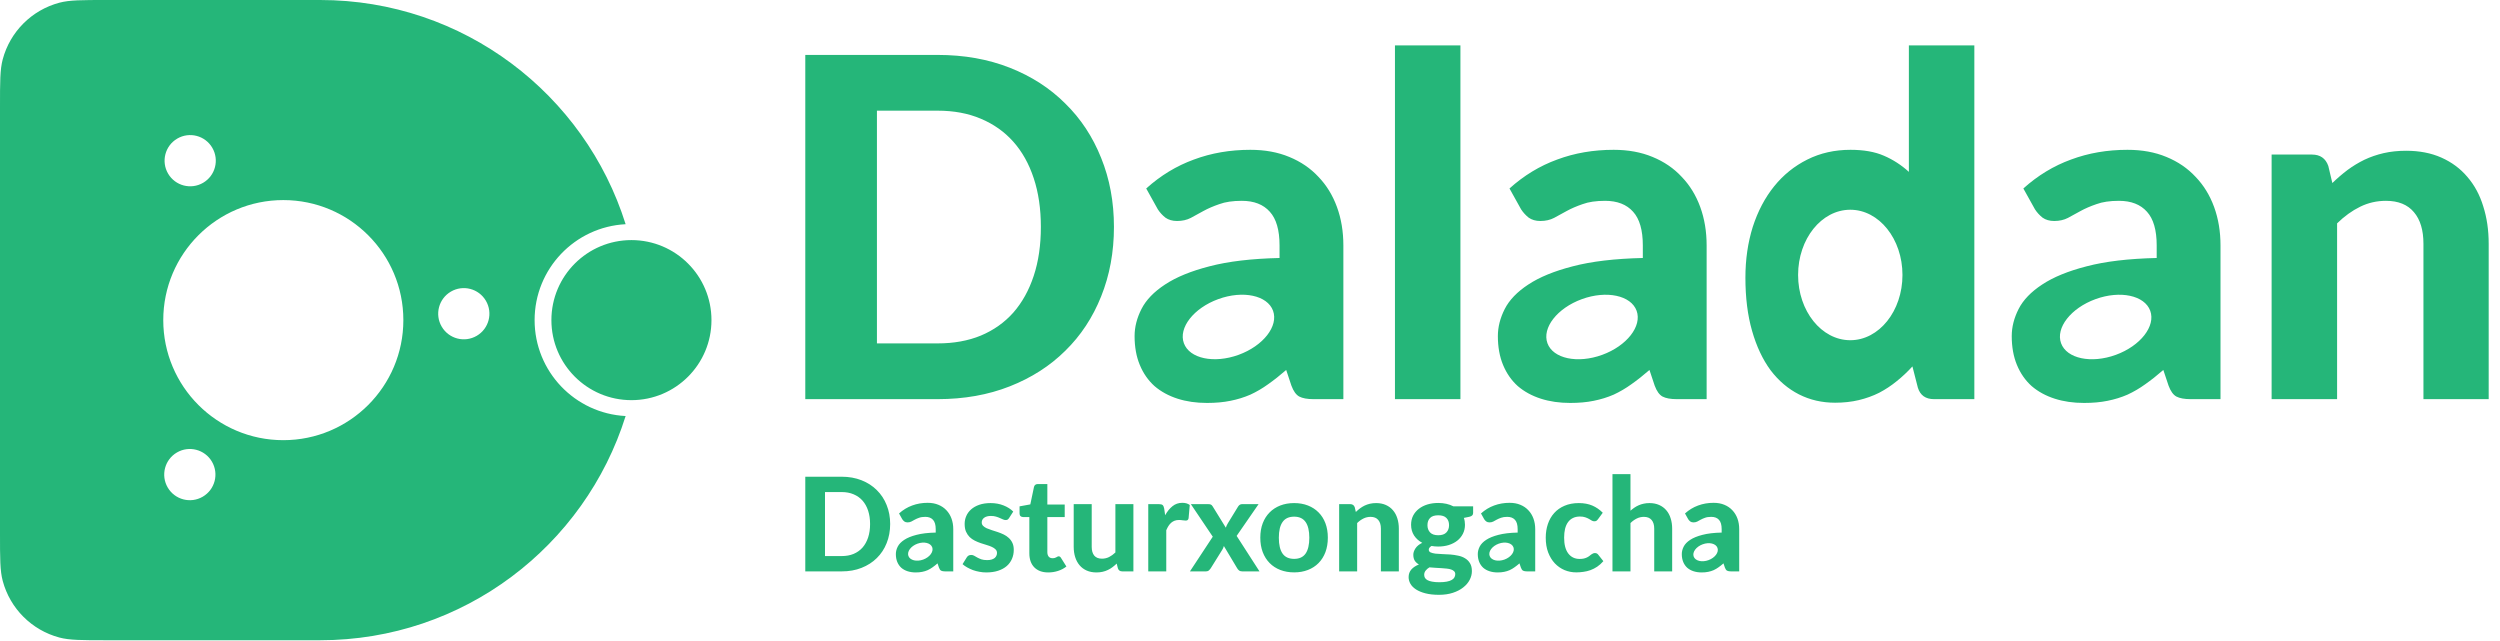
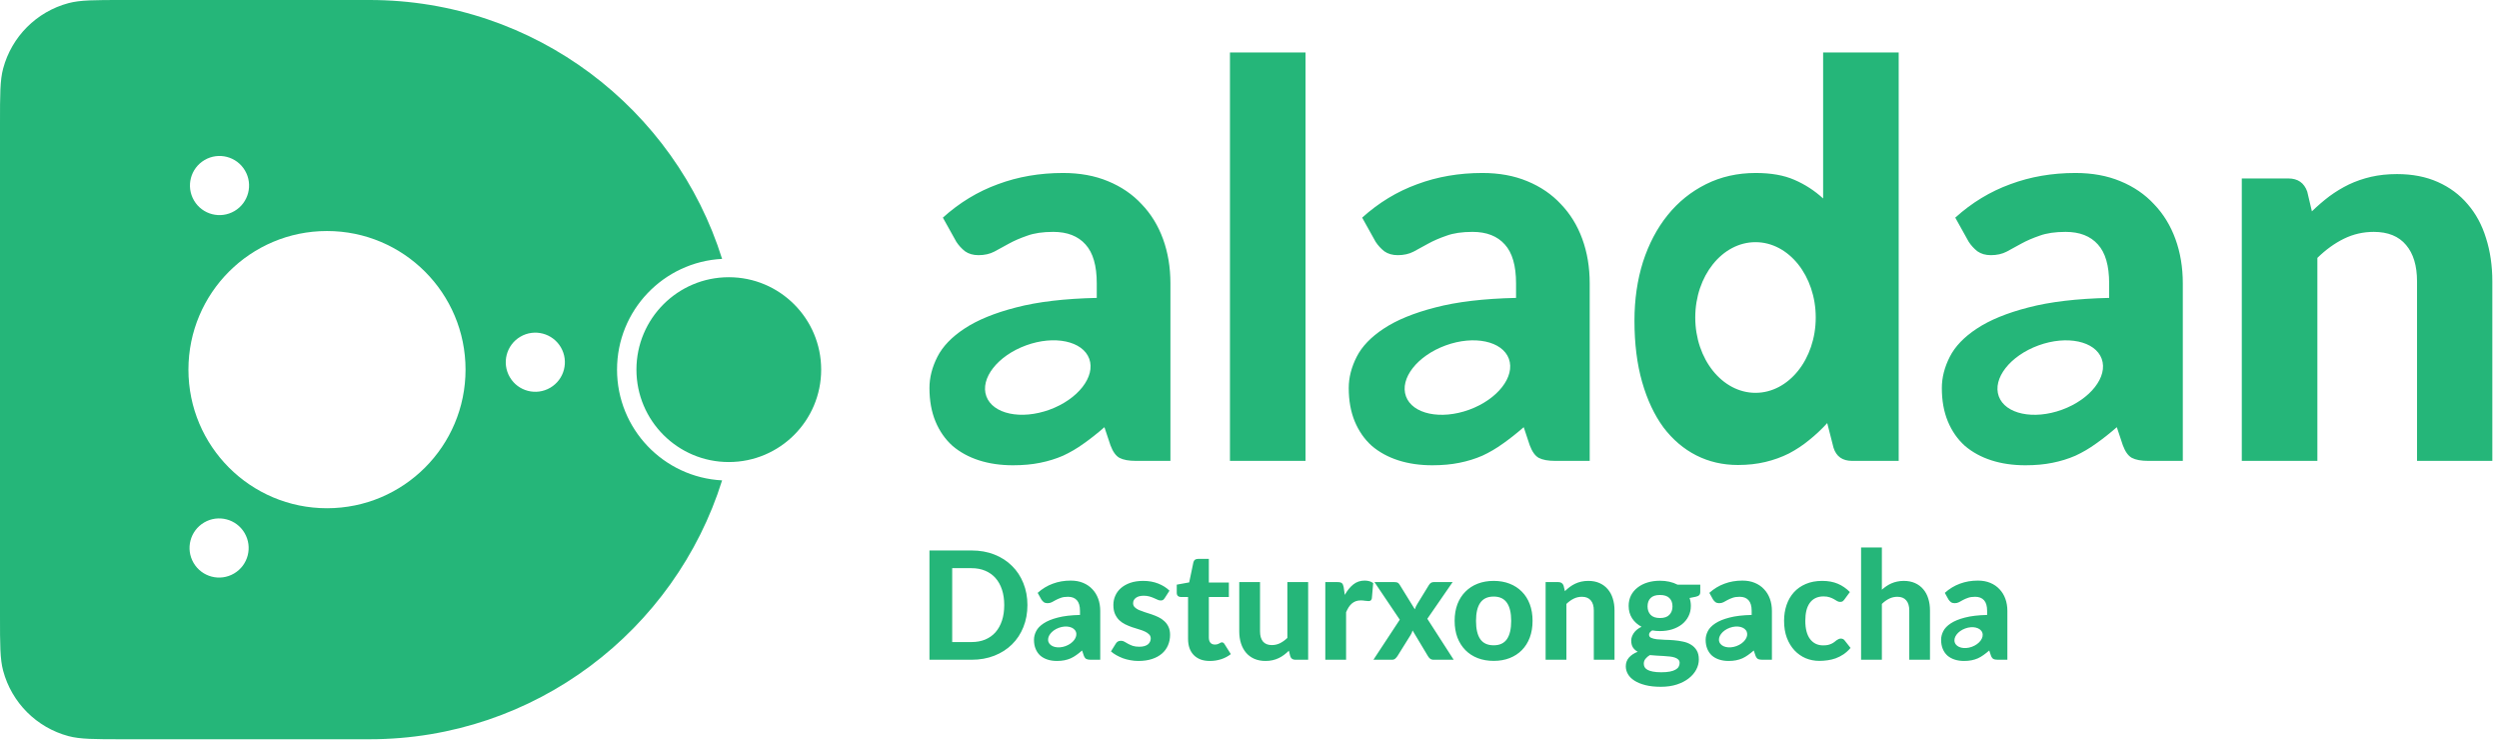
- <svg xmlns="http://www.w3.org/2000/svg" width="164" height="42" viewBox="0 0 164 42" fill="none">
-   <path fill-rule="evenodd" clip-rule="evenodd" d="M0.179 3.891C0 4.559 0 5.373 0 7V35C0 36.627 0 37.441 0.179 38.109C0.664 39.92 2.079 41.336 3.891 41.821C4.559 42 5.373 42 7 42H21C30.406 42 38.368 35.816 41.041 27.292C37.715 27.121 35.07 24.369 35.07 21C35.07 17.631 37.715 14.879 41.041 14.708C38.368 6.184 30.406 0 21 0H7C5.373 0 4.559 0 3.891 0.179C2.079 0.664 0.664 2.079 0.179 3.891ZM18.585 28.875C22.934 28.875 26.46 25.349 26.46 21C26.46 16.651 22.934 13.125 18.585 13.125C14.236 13.125 10.71 16.651 10.71 21C10.71 25.349 14.236 28.875 18.585 28.875ZM13.327 11.99C14.127 11.52 14.395 10.491 13.925 9.691C13.455 8.89 12.426 8.623 11.626 9.093C10.826 9.562 10.558 10.592 11.028 11.392C11.498 12.192 12.527 12.46 13.327 11.99ZM13.303 32.582C14.104 32.112 14.371 31.083 13.902 30.283C13.432 29.483 12.402 29.215 11.602 29.685C10.802 30.154 10.534 31.184 11.004 31.984C11.474 32.784 12.503 33.052 13.303 32.582ZM31.874 19.729C32.344 20.529 32.077 21.558 31.276 22.028C30.476 22.498 29.447 22.23 28.977 21.43C28.507 20.63 28.775 19.601 29.575 19.131C30.375 18.661 31.404 18.929 31.874 19.729ZM41.422 26.25C44.322 26.25 46.672 23.899 46.672 21C46.672 18.101 44.322 15.75 41.422 15.75C38.523 15.75 36.172 18.101 36.172 21C36.172 23.899 38.523 26.25 41.422 26.25Z" fill="#25B679" />
-   <path fill-rule="evenodd" clip-rule="evenodd" d="M95.804 2.98V26.184H91.509V2.98H95.804ZM72.234 19.446C72.794 18.055 73.075 16.535 73.075 14.886C73.075 13.246 72.794 11.737 72.234 10.357C71.684 8.977 70.901 7.789 69.884 6.793C68.878 5.787 67.664 5.003 66.242 4.443C64.821 3.883 63.244 3.603 61.511 3.603H52.827V26.184H61.511C63.244 26.184 64.821 25.904 66.242 25.344C67.664 24.784 68.878 24.006 69.884 23.009C70.901 22.014 71.684 20.826 72.234 19.446ZM67.814 11.695C68.126 12.639 68.281 13.703 68.281 14.886C68.281 16.079 68.126 17.148 67.814 18.092C67.503 19.036 67.057 19.84 66.476 20.504C65.895 21.158 65.184 21.661 64.344 22.014C63.514 22.356 62.57 22.527 61.511 22.527H57.527V7.26H61.511C62.57 7.26 63.514 7.436 64.344 7.789C65.184 8.142 65.895 8.645 66.476 9.299C67.057 9.952 67.503 10.751 67.814 11.695ZM78.32 10.466C77.179 10.881 76.136 11.514 75.192 12.364L75.954 13.734C76.089 13.941 76.255 14.123 76.453 14.279C76.66 14.424 76.914 14.497 77.215 14.497C77.557 14.497 77.858 14.429 78.118 14.294C78.377 14.149 78.652 13.999 78.942 13.843C79.243 13.677 79.591 13.527 79.985 13.392C80.379 13.246 80.872 13.174 81.464 13.174C82.263 13.174 82.875 13.412 83.3 13.89C83.725 14.357 83.938 15.093 83.938 16.1V16.924C82.102 16.966 80.571 17.148 79.347 17.469C78.133 17.78 77.158 18.18 76.421 18.668C75.695 19.145 75.181 19.679 74.881 20.27C74.58 20.862 74.429 21.453 74.429 22.045C74.429 22.761 74.543 23.393 74.772 23.943C75 24.493 75.322 24.955 75.737 25.328C76.162 25.692 76.665 25.966 77.246 26.153C77.827 26.34 78.471 26.433 79.176 26.433C79.747 26.433 80.26 26.387 80.717 26.293C81.184 26.2 81.619 26.065 82.024 25.889C82.429 25.702 82.818 25.474 83.191 25.204C83.575 24.934 83.969 24.623 84.374 24.27L84.716 25.297C84.851 25.66 85.022 25.899 85.23 26.013C85.448 26.127 85.759 26.184 86.164 26.184H88.125V16.1C88.125 15.187 87.985 14.346 87.704 13.578C87.424 12.811 87.02 12.152 86.491 11.602C85.972 11.042 85.334 10.606 84.576 10.295C83.829 9.983 82.978 9.828 82.024 9.828C80.696 9.828 79.461 10.04 78.32 10.466ZM81.252 23.277C79.637 23.865 78.029 23.524 77.662 22.514C77.294 21.504 78.306 20.209 79.921 19.621C81.537 19.033 83.144 19.375 83.512 20.385C83.879 21.395 82.868 22.689 81.252 23.277ZM102.151 10.466C101.01 10.881 99.967 11.514 99.023 12.364L99.785 13.734C99.92 13.941 100.086 14.123 100.283 14.279C100.491 14.424 100.745 14.497 101.046 14.497C101.388 14.497 101.689 14.429 101.948 14.294C102.208 14.149 102.483 13.999 102.773 13.843C103.074 13.677 103.422 13.527 103.816 13.392C104.21 13.246 104.703 13.174 105.295 13.174C106.093 13.174 106.706 13.412 107.131 13.89C107.556 14.357 107.769 15.093 107.769 16.1V16.924C105.933 16.966 104.402 17.148 103.178 17.469C101.964 17.78 100.989 18.18 100.252 18.668C99.526 19.145 99.012 19.679 98.711 20.27C98.41 20.862 98.26 21.453 98.26 22.045C98.26 22.761 98.374 23.393 98.602 23.943C98.831 24.493 99.152 24.955 99.567 25.328C99.993 25.692 100.496 25.966 101.077 26.153C101.658 26.34 102.301 26.433 103.007 26.433C103.577 26.433 104.091 26.387 104.547 26.293C105.014 26.2 105.45 26.065 105.855 25.889C106.259 25.702 106.648 25.474 107.022 25.204C107.406 24.934 107.8 24.623 108.205 24.27L108.547 25.297C108.682 25.66 108.853 25.899 109.061 26.013C109.279 26.127 109.59 26.184 109.995 26.184H111.955V16.1C111.955 15.187 111.815 14.346 111.535 13.578C111.255 12.811 110.85 12.152 110.321 11.602C109.803 11.042 109.165 10.606 108.407 10.295C107.66 9.983 106.809 9.828 105.855 9.828C104.527 9.828 103.292 10.04 102.151 10.466ZM101.512 22.516C101.88 23.525 103.487 23.867 105.102 23.279C106.718 22.691 107.729 21.396 107.362 20.387C106.994 19.377 105.387 19.035 103.772 19.623C102.156 20.211 101.145 21.506 101.512 22.516ZM129.517 2.98V26.184H126.872C126.322 26.184 125.969 25.935 125.813 25.437L125.455 24.037C125.134 24.39 124.791 24.711 124.428 25.002C124.075 25.292 123.692 25.546 123.277 25.764C122.862 25.972 122.415 26.133 121.938 26.247C121.461 26.361 120.942 26.418 120.382 26.418C119.521 26.418 118.732 26.236 118.016 25.873C117.3 25.51 116.678 24.981 116.149 24.286C115.63 23.58 115.225 22.719 114.935 21.702C114.644 20.686 114.499 19.523 114.499 18.216C114.499 17.023 114.66 15.913 114.981 14.886C115.313 13.858 115.78 12.971 116.382 12.224C116.984 11.477 117.71 10.891 118.561 10.466C119.412 10.04 120.356 9.828 121.393 9.828C122.265 9.828 122.996 9.957 123.588 10.217C124.19 10.476 124.734 10.829 125.222 11.275V2.98H129.517ZM135.86 10.466C134.719 10.881 133.676 11.514 132.732 12.364L133.495 13.734C133.63 13.941 133.796 14.123 133.993 14.279C134.2 14.424 134.455 14.497 134.755 14.497C135.098 14.497 135.399 14.429 135.658 14.294C135.917 14.149 136.192 13.999 136.483 13.843C136.784 13.677 137.131 13.527 137.526 13.392C137.92 13.246 138.413 13.174 139.004 13.174C139.803 13.174 140.415 13.412 140.841 13.89C141.266 14.357 141.479 15.093 141.479 16.1V16.924C139.642 16.966 138.112 17.148 136.888 17.469C135.674 17.78 134.698 18.18 133.962 18.668C133.235 19.145 132.722 19.679 132.421 20.27C132.12 20.862 131.97 21.453 131.97 22.045C131.97 22.761 132.084 23.393 132.312 23.943C132.54 24.493 132.862 24.955 133.277 25.328C133.702 25.692 134.206 25.966 134.787 26.153C135.368 26.34 136.011 26.433 136.716 26.433C137.287 26.433 137.801 26.387 138.257 26.293C138.724 26.2 139.16 26.065 139.564 25.889C139.969 25.702 140.358 25.474 140.732 25.204C141.116 24.934 141.51 24.623 141.914 24.27L142.257 25.297C142.392 25.66 142.563 25.899 142.77 26.013C142.988 26.127 143.3 26.184 143.704 26.184H145.665V16.1C145.665 15.187 145.525 14.346 145.245 13.578C144.965 12.811 144.56 12.152 144.031 11.602C143.512 11.042 142.874 10.606 142.117 10.295C141.37 9.983 140.519 9.828 139.564 9.828C138.236 9.828 137.002 10.04 135.86 10.466ZM135.206 22.516C135.573 23.525 137.181 23.867 138.796 23.279C140.412 22.691 141.423 21.396 141.056 20.387C140.688 19.377 139.081 19.035 137.466 19.623C135.85 20.211 134.839 21.506 135.206 22.516ZM153.002 12.007C153.324 11.695 153.656 11.41 153.998 11.151C154.351 10.891 154.719 10.668 155.103 10.481C155.497 10.295 155.918 10.149 156.364 10.046C156.82 9.942 157.313 9.89 157.842 9.89C158.714 9.89 159.487 10.04 160.161 10.341C160.835 10.642 161.401 11.062 161.857 11.602C162.324 12.141 162.672 12.785 162.9 13.532C163.139 14.279 163.258 15.098 163.258 15.991V26.184H158.978V15.991C158.978 15.098 158.771 14.408 158.356 13.921C157.941 13.423 157.329 13.174 156.519 13.174C155.918 13.174 155.352 13.303 154.823 13.563C154.294 13.822 153.791 14.185 153.313 14.652V26.184H149.018V10.139H151.664C152.203 10.139 152.561 10.388 152.737 10.886L153.002 12.007ZM121.379 22.318C123.269 22.318 124.802 20.402 124.802 18.038C124.802 15.675 123.269 13.759 121.379 13.759C119.488 13.759 117.955 15.675 117.955 18.038C117.955 20.402 119.488 22.318 121.379 22.318Z" fill="#25B679" />
-   <path fill-rule="evenodd" clip-rule="evenodd" d="M106.959 33.503C107.042 33.429 107.127 33.362 107.216 33.302C107.307 33.239 107.403 33.187 107.502 33.144C107.605 33.098 107.714 33.064 107.828 33.041C107.945 33.015 108.07 33.002 108.204 33.002C108.444 33.002 108.657 33.044 108.842 33.127C109.027 33.209 109.183 33.325 109.309 33.473C109.437 33.622 109.533 33.799 109.595 34.004C109.661 34.209 109.694 34.435 109.694 34.68V37.483H108.517V34.68C108.517 34.435 108.46 34.245 108.346 34.111C108.231 33.974 108.063 33.906 107.841 33.906C107.675 33.906 107.52 33.941 107.374 34.013C107.229 34.084 107.09 34.184 106.959 34.312V37.483H105.778V31.102H106.959V33.503ZM58.164 35.63C58.318 35.248 58.395 34.83 58.395 34.376C58.395 33.925 58.318 33.51 58.164 33.131C58.013 32.751 57.797 32.425 57.518 32.151C57.241 31.874 56.907 31.659 56.516 31.505C56.126 31.351 55.692 31.273 55.215 31.273H52.827V37.483H55.215C55.692 37.483 56.126 37.407 56.516 37.252C56.907 37.098 57.241 36.884 57.518 36.61C57.797 36.337 58.013 36.01 58.164 35.63ZM56.949 33.499C57.034 33.759 57.077 34.051 57.077 34.376C57.077 34.705 57.034 34.998 56.949 35.258C56.863 35.518 56.74 35.739 56.581 35.921C56.421 36.101 56.225 36.239 55.994 36.337C55.766 36.431 55.506 36.478 55.215 36.478H54.12V32.279H55.215C55.506 32.279 55.766 32.328 55.994 32.425C56.225 32.522 56.421 32.66 56.581 32.84C56.74 33.02 56.863 33.239 56.949 33.499ZM59.838 33.161C59.524 33.275 59.237 33.449 58.977 33.683L59.187 34.06C59.224 34.117 59.27 34.167 59.324 34.209C59.381 34.249 59.451 34.269 59.534 34.269C59.628 34.269 59.711 34.251 59.782 34.214C59.853 34.174 59.929 34.132 60.009 34.09C60.092 34.044 60.187 34.003 60.296 33.965C60.404 33.925 60.54 33.906 60.702 33.906C60.922 33.906 61.09 33.971 61.207 34.102C61.324 34.231 61.383 34.433 61.383 34.71V34.937C60.878 34.948 60.457 34.998 60.12 35.087C59.786 35.172 59.518 35.282 59.316 35.416C59.116 35.548 58.975 35.694 58.892 35.857C58.809 36.02 58.768 36.182 58.768 36.345C58.768 36.542 58.799 36.716 58.862 36.867C58.925 37.018 59.013 37.145 59.127 37.248C59.244 37.348 59.383 37.424 59.542 37.475C59.702 37.526 59.879 37.552 60.073 37.552C60.23 37.552 60.371 37.539 60.497 37.513C60.625 37.488 60.745 37.451 60.856 37.402C60.968 37.351 61.075 37.288 61.177 37.214C61.283 37.14 61.391 37.054 61.502 36.957L61.597 37.239C61.634 37.339 61.681 37.405 61.738 37.436C61.798 37.468 61.883 37.483 61.995 37.483H62.534V34.71C62.534 34.459 62.495 34.228 62.418 34.017C62.341 33.806 62.23 33.624 62.085 33.473C61.942 33.319 61.767 33.199 61.558 33.114C61.353 33.028 61.119 32.985 60.856 32.985C60.491 32.985 60.151 33.044 59.838 33.161ZM60.184 35.666C59.752 35.823 59.487 36.184 59.592 36.471C59.697 36.759 60.131 36.864 60.562 36.708C60.994 36.55 61.258 36.19 61.154 35.903C61.049 35.615 60.615 35.509 60.184 35.666ZM66.199 33.978C66.168 34.027 66.135 34.062 66.101 34.085C66.07 34.105 66.025 34.115 65.968 34.115C65.911 34.115 65.853 34.101 65.793 34.072C65.733 34.044 65.666 34.014 65.592 33.983C65.517 33.948 65.432 33.917 65.335 33.889C65.241 33.86 65.131 33.846 65.005 33.846C64.814 33.846 64.666 33.886 64.56 33.965C64.455 34.042 64.402 34.145 64.402 34.274C64.402 34.362 64.432 34.436 64.492 34.496C64.552 34.556 64.63 34.609 64.727 34.654C64.827 34.697 64.94 34.739 65.065 34.779C65.191 34.816 65.319 34.857 65.45 34.903C65.585 34.948 65.714 35.001 65.84 35.061C65.965 35.121 66.077 35.197 66.174 35.288C66.273 35.376 66.353 35.485 66.413 35.613C66.473 35.739 66.503 35.891 66.503 36.071C66.503 36.285 66.463 36.483 66.383 36.666C66.306 36.846 66.192 37.001 66.041 37.133C65.89 37.264 65.701 37.367 65.476 37.441C65.251 37.515 64.991 37.552 64.697 37.552C64.546 37.552 64.396 37.538 64.248 37.509C64.099 37.483 63.958 37.446 63.824 37.398C63.69 37.346 63.564 37.288 63.447 37.222C63.331 37.157 63.229 37.086 63.144 37.008L63.417 36.568C63.449 36.516 63.487 36.476 63.533 36.448C63.581 36.419 63.643 36.405 63.717 36.405C63.788 36.405 63.854 36.423 63.914 36.461C63.974 36.495 64.041 36.533 64.115 36.576C64.189 36.616 64.276 36.655 64.376 36.692C64.479 36.726 64.606 36.743 64.757 36.743C64.871 36.743 64.97 36.73 65.052 36.705C65.135 36.679 65.202 36.645 65.254 36.602C65.305 36.556 65.342 36.506 65.365 36.452C65.391 36.395 65.403 36.337 65.403 36.277C65.403 36.18 65.372 36.101 65.309 36.041C65.249 35.978 65.169 35.924 65.07 35.879C64.972 35.833 64.86 35.791 64.731 35.754C64.603 35.717 64.472 35.676 64.338 35.63C64.206 35.585 64.077 35.531 63.948 35.468C63.823 35.405 63.71 35.327 63.61 35.232C63.513 35.135 63.433 35.017 63.37 34.877C63.31 34.737 63.281 34.568 63.281 34.368C63.281 34.185 63.316 34.013 63.388 33.85C63.459 33.684 63.566 33.539 63.709 33.413C63.851 33.288 64.028 33.188 64.239 33.114C64.453 33.04 64.7 33.002 64.98 33.002C65.293 33.002 65.579 33.054 65.836 33.157C66.092 33.259 66.303 33.393 66.469 33.559L66.199 33.978ZM68.236 37.466C68.39 37.523 68.567 37.552 68.766 37.552C68.986 37.552 69.198 37.519 69.404 37.453C69.609 37.388 69.793 37.291 69.956 37.163L69.601 36.598C69.578 36.56 69.555 36.535 69.532 36.52C69.51 36.503 69.481 36.495 69.447 36.495C69.421 36.495 69.395 36.502 69.37 36.516C69.347 36.528 69.321 36.542 69.293 36.559C69.264 36.573 69.23 36.588 69.19 36.602C69.15 36.613 69.102 36.619 69.044 36.619C68.936 36.619 68.852 36.583 68.792 36.512C68.735 36.441 68.706 36.344 68.706 36.221V33.918H69.845V33.097H68.706V31.753H68.09C67.947 31.753 67.86 31.817 67.829 31.945L67.589 33.088L66.883 33.217V33.679C66.883 33.759 66.904 33.819 66.947 33.858C66.993 33.898 67.047 33.918 67.11 33.918H67.525V36.298C67.525 36.492 67.552 36.666 67.606 36.82C67.661 36.974 67.74 37.105 67.846 37.214C67.952 37.322 68.082 37.407 68.236 37.466ZM74.351 33.071V37.483H73.623C73.472 37.483 73.375 37.415 73.332 37.278L73.255 36.97C73.167 37.056 73.075 37.134 72.981 37.205C72.887 37.277 72.786 37.338 72.677 37.389C72.572 37.441 72.456 37.481 72.331 37.509C72.208 37.538 72.074 37.552 71.928 37.552C71.689 37.552 71.475 37.511 71.287 37.428C71.101 37.345 70.945 37.23 70.82 37.081C70.694 36.933 70.599 36.756 70.533 36.55C70.468 36.345 70.435 36.12 70.435 35.874V33.071H71.616V35.874C71.616 36.12 71.672 36.311 71.783 36.448C71.897 36.582 72.065 36.649 72.288 36.649C72.453 36.649 72.609 36.613 72.754 36.542C72.9 36.468 73.038 36.368 73.17 36.242V33.071H74.351ZM76.918 33.204C76.735 33.349 76.574 33.547 76.434 33.799L76.37 33.358C76.35 33.252 76.317 33.178 76.272 33.135C76.226 33.092 76.143 33.071 76.023 33.071H75.326V37.483H76.507V34.783C76.553 34.677 76.601 34.583 76.653 34.501C76.707 34.418 76.767 34.348 76.832 34.291C76.898 34.234 76.972 34.19 77.055 34.158C77.14 34.127 77.237 34.111 77.346 34.111C77.42 34.111 77.5 34.118 77.585 34.132C77.671 34.144 77.737 34.15 77.782 34.15C77.834 34.15 77.874 34.139 77.902 34.12C77.934 34.097 77.957 34.057 77.971 34L78.048 33.127C77.922 33.032 77.76 32.985 77.56 32.985C77.314 32.985 77.1 33.058 76.918 33.204ZM82.623 37.483H81.488C81.403 37.483 81.333 37.462 81.279 37.419C81.227 37.377 81.186 37.327 81.154 37.27L80.286 35.819C80.26 35.916 80.223 36.001 80.174 36.075L79.43 37.27C79.395 37.324 79.353 37.374 79.301 37.419C79.253 37.462 79.19 37.483 79.113 37.483H78.06L79.558 35.207L78.12 33.071H79.254C79.34 33.071 79.403 33.082 79.443 33.105C79.483 33.128 79.518 33.165 79.55 33.217L80.414 34.616C80.428 34.568 80.447 34.519 80.47 34.471C80.493 34.419 80.52 34.369 80.551 34.321L81.214 33.238C81.283 33.127 81.371 33.071 81.48 33.071H82.563L81.124 35.155L82.623 37.483ZM85.801 33.161C85.529 33.055 85.228 33.002 84.897 33.002C84.564 33.002 84.26 33.055 83.986 33.161C83.715 33.267 83.482 33.418 83.288 33.614C83.094 33.809 82.943 34.045 82.835 34.325C82.729 34.605 82.676 34.92 82.676 35.271C82.676 35.622 82.729 35.938 82.835 36.221C82.943 36.501 83.094 36.739 83.288 36.936C83.482 37.133 83.715 37.284 83.986 37.389C84.26 37.495 84.564 37.548 84.897 37.548C85.228 37.548 85.529 37.495 85.801 37.389C86.072 37.284 86.304 37.133 86.498 36.936C86.692 36.739 86.842 36.501 86.948 36.221C87.053 35.938 87.106 35.622 87.106 35.271C87.106 34.92 87.053 34.605 86.948 34.325C86.842 34.045 86.692 33.809 86.498 33.614C86.304 33.418 86.072 33.267 85.801 33.161ZM85.647 36.315C85.484 36.546 85.234 36.662 84.897 36.662C84.552 36.662 84.298 36.546 84.136 36.315C83.973 36.081 83.892 35.734 83.892 35.275C83.892 34.819 83.973 34.475 84.136 34.244C84.298 34.01 84.552 33.893 84.897 33.893C85.234 33.893 85.484 34.01 85.647 34.244C85.809 34.475 85.891 34.819 85.891 35.275C85.891 35.734 85.809 36.081 85.647 36.315ZM88.943 33.585C89.032 33.499 89.123 33.42 89.217 33.349C89.314 33.278 89.415 33.217 89.521 33.165C89.629 33.114 89.745 33.074 89.868 33.045C89.993 33.017 90.129 33.002 90.274 33.002C90.514 33.002 90.727 33.044 90.912 33.127C91.097 33.209 91.253 33.325 91.378 33.473C91.507 33.622 91.602 33.799 91.665 34.004C91.731 34.209 91.764 34.435 91.764 34.68V37.483H90.587V34.68C90.587 34.435 90.53 34.245 90.415 34.111C90.301 33.974 90.133 33.906 89.91 33.906C89.745 33.906 89.59 33.941 89.444 34.013C89.299 34.084 89.16 34.184 89.029 34.312V37.483H87.848V33.071H88.575C88.724 33.071 88.822 33.139 88.871 33.276L88.943 33.585ZM96.637 33.649V33.217H95.345C95.057 33.068 94.724 32.994 94.348 32.994C94.094 32.994 93.858 33.027 93.641 33.092C93.425 33.158 93.236 33.254 93.076 33.379C92.917 33.502 92.791 33.652 92.7 33.828C92.612 34.005 92.567 34.204 92.567 34.423C92.567 34.692 92.633 34.927 92.764 35.13C92.895 35.329 93.074 35.489 93.299 35.609C93.099 35.706 92.951 35.827 92.854 35.973C92.76 36.118 92.713 36.257 92.713 36.388C92.713 36.55 92.746 36.683 92.811 36.786C92.88 36.886 92.969 36.967 93.081 37.03C92.87 37.113 92.704 37.222 92.584 37.359C92.465 37.496 92.405 37.663 92.405 37.86C92.405 38.011 92.445 38.157 92.524 38.297C92.604 38.437 92.726 38.559 92.888 38.665C93.054 38.773 93.261 38.859 93.509 38.922C93.76 38.987 94.055 39.02 94.395 39.02C94.737 39.02 95.042 38.976 95.311 38.887C95.579 38.799 95.804 38.682 95.987 38.536C96.172 38.391 96.314 38.225 96.41 38.04C96.507 37.854 96.556 37.663 96.556 37.466C96.556 37.255 96.515 37.083 96.432 36.949C96.352 36.814 96.245 36.707 96.111 36.627C95.98 36.545 95.829 36.486 95.657 36.452C95.489 36.415 95.316 36.389 95.139 36.375C94.965 36.361 94.793 36.352 94.621 36.349C94.453 36.344 94.302 36.334 94.168 36.319C94.037 36.302 93.93 36.275 93.847 36.238C93.767 36.201 93.727 36.141 93.727 36.058C93.727 35.97 93.787 35.889 93.907 35.814C94.044 35.84 94.191 35.853 94.348 35.853C94.596 35.853 94.827 35.82 95.041 35.754C95.255 35.686 95.44 35.59 95.597 35.468C95.754 35.342 95.877 35.192 95.965 35.018C96.057 34.841 96.102 34.643 96.102 34.423C96.102 34.264 96.078 34.114 96.03 33.974L96.389 33.901C96.478 33.881 96.54 33.851 96.577 33.811C96.617 33.772 96.637 33.717 96.637 33.649ZM94.883 34.928C94.769 35.051 94.59 35.112 94.348 35.112C94.108 35.112 93.93 35.051 93.813 34.928C93.698 34.803 93.641 34.645 93.641 34.453C93.641 34.251 93.698 34.093 93.813 33.978C93.927 33.861 94.105 33.803 94.348 33.803C94.59 33.803 94.769 33.861 94.883 33.978C95 34.093 95.058 34.251 95.058 34.453C95.058 34.647 95 34.806 94.883 34.928ZM95.392 37.475C95.44 37.523 95.465 37.586 95.465 37.663C95.465 37.74 95.446 37.812 95.409 37.877C95.375 37.943 95.316 37.998 95.234 38.044C95.151 38.093 95.042 38.13 94.908 38.155C94.774 38.181 94.61 38.194 94.416 38.194C94.228 38.194 94.071 38.181 93.945 38.155C93.82 38.133 93.719 38.1 93.641 38.057C93.564 38.014 93.509 37.963 93.475 37.903C93.443 37.843 93.427 37.777 93.427 37.706C93.427 37.603 93.459 37.512 93.522 37.432C93.587 37.349 93.67 37.278 93.77 37.218C93.898 37.232 94.029 37.242 94.164 37.248C94.298 37.254 94.427 37.261 94.553 37.27C94.679 37.275 94.797 37.285 94.908 37.3C95.02 37.311 95.115 37.331 95.195 37.359C95.278 37.388 95.343 37.426 95.392 37.475ZM97.153 33.683C97.413 33.449 97.699 33.275 98.013 33.161C98.327 33.044 98.667 32.985 99.032 32.985C99.294 32.985 99.528 33.028 99.734 33.114C99.942 33.199 100.118 33.319 100.26 33.473C100.406 33.624 100.517 33.806 100.594 34.017C100.671 34.228 100.71 34.459 100.71 34.71V37.483H100.17C100.059 37.483 99.974 37.468 99.913 37.436C99.856 37.405 99.809 37.339 99.772 37.239L99.678 36.957C99.567 37.054 99.458 37.14 99.353 37.214C99.25 37.288 99.143 37.351 99.032 37.402C98.921 37.451 98.801 37.488 98.672 37.513C98.547 37.539 98.406 37.552 98.249 37.552C98.055 37.552 97.878 37.526 97.718 37.475C97.558 37.424 97.42 37.348 97.303 37.248C97.189 37.145 97.1 37.018 97.037 36.867C96.975 36.716 96.943 36.542 96.943 36.345C96.943 36.182 96.985 36.02 97.067 35.857C97.15 35.694 97.291 35.548 97.491 35.416C97.694 35.282 97.962 35.172 98.296 35.087C98.632 34.998 99.053 34.948 99.558 34.937V34.71C99.558 34.433 99.5 34.231 99.383 34.102C99.266 33.971 99.097 33.906 98.878 33.906C98.715 33.906 98.58 33.925 98.471 33.965C98.363 34.003 98.267 34.044 98.184 34.09C98.105 34.132 98.029 34.174 97.958 34.214C97.886 34.251 97.804 34.269 97.709 34.269C97.627 34.269 97.557 34.249 97.5 34.209C97.445 34.167 97.4 34.117 97.363 34.06L97.153 33.683ZM97.721 36.471C97.617 36.184 97.882 35.823 98.313 35.666C98.744 35.509 99.178 35.615 99.283 35.903C99.388 36.19 99.123 36.55 98.692 36.708C98.26 36.864 97.826 36.759 97.721 36.471ZM104.73 34.162C104.764 34.137 104.799 34.101 104.833 34.055L105.141 33.636C104.938 33.431 104.71 33.274 104.456 33.165C104.202 33.057 103.907 33.002 103.57 33.002C103.217 33.002 102.904 33.061 102.633 33.178C102.365 33.292 102.139 33.45 101.957 33.653C101.774 33.856 101.636 34.095 101.542 34.372C101.448 34.649 101.401 34.948 101.401 35.271C101.401 35.633 101.453 35.956 101.559 36.238C101.667 36.52 101.813 36.759 101.995 36.953C102.178 37.147 102.391 37.295 102.633 37.398C102.876 37.498 103.132 37.548 103.403 37.548C103.558 37.548 103.713 37.536 103.87 37.513C104.027 37.493 104.181 37.456 104.332 37.402C104.486 37.345 104.635 37.27 104.777 37.175C104.92 37.078 105.054 36.957 105.18 36.812L104.841 36.384C104.79 36.315 104.719 36.281 104.627 36.281C104.579 36.281 104.535 36.291 104.495 36.311C104.458 36.328 104.419 36.351 104.379 36.379C104.342 36.408 104.302 36.439 104.259 36.474C104.217 36.508 104.165 36.539 104.105 36.568C104.048 36.596 103.98 36.62 103.9 36.64C103.823 36.657 103.73 36.666 103.622 36.666C103.308 36.666 103.06 36.546 102.877 36.306C102.697 36.067 102.607 35.722 102.607 35.271C102.607 35.057 102.627 34.864 102.667 34.693C102.71 34.522 102.774 34.376 102.86 34.257C102.946 34.137 103.053 34.045 103.181 33.983C103.312 33.917 103.466 33.884 103.643 33.884C103.783 33.884 103.9 33.901 103.994 33.935C104.088 33.967 104.17 34.003 104.238 34.042C104.306 34.08 104.366 34.115 104.418 34.15C104.472 34.181 104.528 34.197 104.585 34.197C104.647 34.197 104.696 34.185 104.73 34.162ZM111.396 33.161C111.082 33.275 110.795 33.449 110.536 33.683L110.746 34.06C110.783 34.117 110.828 34.167 110.882 34.209C110.94 34.249 111.009 34.269 111.092 34.269C111.186 34.269 111.269 34.251 111.34 34.214C111.412 34.174 111.487 34.132 111.567 34.09C111.65 34.044 111.746 34.003 111.854 33.965C111.962 33.925 112.098 33.906 112.261 33.906C112.48 33.906 112.649 33.971 112.766 34.102C112.883 34.231 112.941 34.433 112.941 34.71V34.937C112.436 34.948 112.015 34.998 111.679 35.087C111.345 35.172 111.077 35.282 110.874 35.416C110.674 35.548 110.533 35.694 110.45 35.857C110.367 36.02 110.326 36.182 110.326 36.345C110.326 36.542 110.358 36.716 110.42 36.867C110.483 37.018 110.571 37.145 110.686 37.248C110.803 37.348 110.941 37.424 111.101 37.475C111.261 37.526 111.437 37.552 111.631 37.552C111.788 37.552 111.93 37.539 112.055 37.513C112.184 37.488 112.303 37.451 112.415 37.402C112.526 37.351 112.633 37.288 112.736 37.214C112.841 37.14 112.95 37.054 113.061 36.957L113.155 37.239C113.192 37.339 113.239 37.405 113.296 37.436C113.356 37.468 113.442 37.483 113.553 37.483H114.092V34.71C114.092 34.459 114.054 34.228 113.977 34.017C113.9 33.806 113.788 33.624 113.643 33.473C113.5 33.319 113.325 33.199 113.117 33.114C112.911 33.028 112.677 32.985 112.415 32.985C112.049 32.985 111.71 33.044 111.396 33.161ZM111.697 35.705C111.266 35.862 111.001 36.222 111.106 36.51C111.21 36.797 111.645 36.903 112.076 36.746C112.507 36.589 112.772 36.229 112.667 35.942C112.563 35.654 112.128 35.548 111.697 35.705Z" fill="#25B679" />
+ <svg xmlns="http://www.w3.org/2000/svg" width="261" height="78" viewBox="0 0 261 78" fill="none">
+   <path fill-rule="evenodd" clip-rule="evenodd" d="M0.329 7.15C0 8.377 0 9.873 0 12.863V64.315C0 67.306 0 68.801 0.329 70.028C1.221 73.357 3.821 75.958 7.15 76.85C8.377 77.178 9.873 77.178 12.863 77.178H38.589C55.874 77.178 70.504 65.815 75.417 50.151C69.304 49.836 64.444 44.78 64.444 38.589C64.444 32.398 69.304 27.342 75.417 27.028C70.504 11.364 55.874 0 38.589 0H12.863C9.873 0 8.377 0 7.15 0.329C3.821 1.221 1.221 3.821 0.329 7.15ZM34.151 53.06C42.144 53.06 48.622 46.581 48.622 38.589C48.622 30.597 42.144 24.118 34.151 24.118C26.159 24.118 19.68 30.597 19.68 38.589C19.68 46.581 26.159 53.06 34.151 53.06ZM24.49 22.032C25.96 21.169 26.452 19.277 25.588 17.807C24.725 16.337 22.833 15.845 21.363 16.708C19.893 17.572 19.401 19.463 20.264 20.934C21.128 22.404 23.019 22.896 24.49 22.032ZM24.446 59.872C25.916 59.009 26.409 57.117 25.545 55.647C24.682 54.177 22.79 53.685 21.32 54.548C19.85 55.411 19.358 57.303 20.221 58.773C21.084 60.244 22.976 60.736 24.446 59.872ZM58.572 36.253C59.435 37.723 58.943 39.615 57.473 40.478C56.003 41.342 54.111 40.85 53.248 39.38C52.384 37.909 52.876 36.018 54.346 35.154C55.817 34.291 57.708 34.783 58.572 36.253ZM76.117 48.237C81.445 48.237 85.765 43.917 85.765 38.589C85.765 33.261 81.445 28.942 76.117 28.942C70.789 28.942 66.47 33.261 66.47 38.589C66.47 43.917 70.789 48.237 76.117 48.237Z" fill="#25B679" />
+   <path fill-rule="evenodd" clip-rule="evenodd" d="M136.352 48.116V5.476H128.459V48.116H136.352ZM104.224 19.232C102.127 19.994 100.21 21.157 98.475 22.721L99.877 25.237C100.125 25.619 100.43 25.952 100.792 26.238C101.173 26.505 101.64 26.639 102.193 26.639C102.822 26.639 103.375 26.515 103.852 26.267C104.329 26 104.834 25.724 105.368 25.438C105.921 25.133 106.559 24.856 107.284 24.608C108.008 24.341 108.914 24.208 110.001 24.208C111.469 24.208 112.594 24.646 113.375 25.523C114.157 26.381 114.548 27.735 114.548 29.584V31.1C111.173 31.176 108.361 31.51 106.111 32.101C103.881 32.673 102.088 33.407 100.735 34.303C99.4 35.18 98.457 36.162 97.904 37.249C97.351 38.335 97.074 39.422 97.074 40.509C97.074 41.824 97.284 42.987 97.703 43.998C98.123 45.008 98.714 45.857 99.477 46.543C100.258 47.21 101.183 47.716 102.25 48.059C103.318 48.402 104.5 48.574 105.797 48.574C106.845 48.574 107.789 48.488 108.628 48.316C109.486 48.145 110.287 47.897 111.03 47.573C111.774 47.229 112.489 46.81 113.175 46.314C113.88 45.819 114.605 45.247 115.348 44.598L115.978 46.486C116.225 47.153 116.54 47.592 116.921 47.801C117.322 48.011 117.894 48.116 118.637 48.116H122.241V29.584C122.241 27.907 121.983 26.362 121.469 24.951C120.954 23.541 120.21 22.33 119.238 21.32C118.285 20.29 117.112 19.489 115.72 18.917C114.348 18.345 112.784 18.059 111.03 18.059C108.59 18.059 106.321 18.45 104.224 19.232ZM109.612 42.774C106.643 43.855 103.69 43.227 103.015 41.371C102.339 39.516 104.198 37.136 107.167 36.056C110.135 34.975 113.089 35.604 113.764 37.459C114.439 39.314 112.58 41.694 109.612 42.774ZM148.015 19.232C145.918 19.994 144.002 21.157 142.267 22.721L143.668 25.237C143.916 25.619 144.221 25.952 144.583 26.238C144.964 26.505 145.431 26.639 145.984 26.639C146.613 26.639 147.166 26.515 147.643 26.267C148.12 26 148.625 25.724 149.159 25.438C149.712 25.133 150.35 24.856 151.075 24.608C151.799 24.341 152.705 24.208 153.792 24.208C155.26 24.208 156.385 24.646 157.166 25.523C157.948 26.381 158.339 27.735 158.339 29.584V31.1C154.964 31.176 152.152 31.51 149.902 32.101C147.672 32.673 145.879 33.407 144.526 34.303C143.191 35.18 142.247 36.162 141.695 37.249C141.142 38.335 140.865 39.422 140.865 40.509C140.865 41.824 141.075 42.987 141.494 43.998C141.914 45.008 142.505 45.857 143.267 46.543C144.049 47.21 144.974 47.716 146.042 48.059C147.109 48.402 148.291 48.574 149.588 48.574C150.636 48.574 151.58 48.488 152.419 48.316C153.277 48.145 154.078 47.897 154.821 47.573C155.565 47.229 156.28 46.81 156.966 46.314C157.671 45.819 158.396 45.247 159.14 44.598L159.769 46.486C160.017 47.153 160.331 47.592 160.712 47.801C161.113 48.011 161.685 48.116 162.428 48.116H166.032V29.584C166.032 27.907 165.774 26.362 165.26 24.951C164.745 23.541 164.001 22.33 163.029 21.32C162.076 20.29 160.903 19.489 159.511 18.917C158.139 18.345 156.575 18.059 154.821 18.059C152.381 18.059 150.112 18.45 148.015 19.232ZM146.841 41.375C147.517 43.23 150.47 43.858 153.439 42.778C156.407 41.697 158.266 39.317 157.591 37.462C156.915 35.607 153.962 34.979 150.993 36.059C148.025 37.139 146.166 39.519 146.841 41.375ZM198.303 5.476V48.116H193.441C192.431 48.116 191.783 47.658 191.497 46.743L190.839 44.169C190.248 44.818 189.619 45.409 188.951 45.943C188.303 46.476 187.598 46.944 186.835 47.344C186.072 47.725 185.253 48.021 184.376 48.23C183.499 48.44 182.545 48.545 181.516 48.545C179.933 48.545 178.484 48.211 177.169 47.544C175.853 46.877 174.709 45.904 173.737 44.627C172.784 43.331 172.04 41.748 171.506 39.88C170.973 38.011 170.706 35.876 170.706 33.474C170.706 31.281 171.001 29.241 171.592 27.354C172.202 25.466 173.06 23.836 174.166 22.463C175.272 21.091 176.606 20.014 178.17 19.232C179.733 18.45 181.468 18.059 183.375 18.059C184.976 18.059 186.32 18.298 187.407 18.774C188.513 19.251 189.514 19.899 190.41 20.719V5.476H198.303ZM209.959 19.232C207.862 19.994 205.946 21.157 204.211 22.721L205.612 25.237C205.86 25.619 206.165 25.952 206.527 26.238C206.909 26.505 207.376 26.639 207.929 26.639C208.558 26.639 209.111 26.515 209.587 26.267C210.064 26 210.569 25.724 211.103 25.438C211.656 25.133 212.295 24.856 213.019 24.608C213.743 24.341 214.649 24.208 215.736 24.208C217.204 24.208 218.329 24.646 219.11 25.523C219.892 26.381 220.283 27.735 220.283 29.584V31.1C216.908 31.176 214.096 31.51 211.846 32.101C209.616 32.673 207.824 33.407 206.47 34.303C205.135 35.18 204.192 36.162 203.639 37.249C203.086 38.335 202.809 39.422 202.809 40.509C202.809 41.824 203.019 42.987 203.439 43.998C203.858 45.008 204.449 45.857 205.212 46.543C205.993 47.21 206.918 47.716 207.986 48.059C209.053 48.402 210.235 48.574 211.532 48.574C212.581 48.574 213.524 48.488 214.363 48.316C215.221 48.145 216.022 47.897 216.765 47.573C217.509 47.229 218.224 46.81 218.91 46.314C219.616 45.819 220.34 45.247 221.084 44.598L221.713 46.486C221.961 47.153 222.275 47.592 222.657 47.801C223.057 48.011 223.629 48.116 224.372 48.116H227.976V29.584C227.976 27.907 227.718 26.362 227.204 24.951C226.689 23.541 225.945 22.33 224.973 21.32C224.02 20.29 222.847 19.489 221.455 18.917C220.083 18.345 218.519 18.059 216.765 18.059C214.325 18.059 212.056 18.45 209.959 19.232ZM208.756 41.375C209.432 43.23 212.385 43.858 215.354 42.778C218.322 41.697 220.181 39.317 219.506 37.462C218.831 35.607 215.877 34.979 212.908 36.059C209.94 37.139 208.081 39.519 208.756 41.375ZM241.458 22.063C242.049 21.491 242.659 20.967 243.288 20.49C243.937 20.014 244.613 19.604 245.319 19.26C246.043 18.917 246.816 18.65 247.635 18.46C248.474 18.269 249.38 18.174 250.352 18.174C251.954 18.174 253.374 18.45 254.613 19.003C255.853 19.556 256.892 20.328 257.731 21.32C258.588 22.311 259.227 23.493 259.647 24.866C260.085 26.238 260.304 27.744 260.304 29.384V48.116H252.44V29.384C252.44 27.744 252.059 26.477 251.296 25.581C250.533 24.666 249.408 24.208 247.921 24.208C246.816 24.208 245.776 24.446 244.804 24.923C243.832 25.399 242.907 26.067 242.03 26.925V48.116H234.137V18.631H238.999C239.99 18.631 240.648 19.089 240.972 20.004L241.458 22.063ZM183.347 41.012C186.822 41.012 189.639 37.49 189.639 33.147C189.639 28.804 186.822 25.282 183.347 25.282C179.873 25.282 177.056 28.804 177.056 33.147C177.056 37.49 179.873 41.012 183.347 41.012Z" fill="#25B679" />
+   <path fill-rule="evenodd" clip-rule="evenodd" d="M196.546 61.565C196.698 61.429 196.855 61.306 197.018 61.195C197.185 61.08 197.361 60.983 197.545 60.904C197.733 60.821 197.933 60.758 198.142 60.716C198.357 60.669 198.588 60.645 198.834 60.645C199.275 60.645 199.665 60.721 200.006 60.873C200.347 61.025 200.633 61.237 200.863 61.51C201.099 61.783 201.275 62.108 201.39 62.485C201.511 62.863 201.571 63.277 201.571 63.728V68.879H199.408V63.728C199.408 63.277 199.304 62.928 199.094 62.682C198.884 62.43 198.575 62.304 198.166 62.304C197.862 62.304 197.576 62.37 197.309 62.501C197.041 62.632 196.787 62.816 196.546 63.051V68.879H194.375V57.153H196.546V61.565ZM106.881 65.474C107.164 64.771 107.306 64.003 107.306 63.169C107.306 62.341 107.164 61.578 106.881 60.881C106.603 60.184 106.208 59.583 105.694 59.08C105.185 58.571 104.572 58.175 103.853 57.892C103.135 57.609 102.338 57.468 101.463 57.468H97.074V68.879H101.463C102.338 68.879 103.135 68.737 103.853 68.454C104.572 68.171 105.185 67.778 105.694 67.275C106.208 66.771 106.603 66.171 106.881 65.474ZM104.648 61.557C104.805 62.034 104.884 62.572 104.884 63.169C104.884 63.772 104.805 64.312 104.648 64.79C104.49 65.267 104.265 65.673 103.971 66.008C103.678 66.339 103.319 66.593 102.894 66.771C102.475 66.944 101.997 67.031 101.463 67.031H99.449V59.316H101.463C101.997 59.316 102.475 59.405 102.894 59.583C103.319 59.761 103.678 60.016 103.971 60.346C104.265 60.676 104.49 61.08 104.648 61.557ZM109.957 60.936C109.38 61.146 108.853 61.465 108.376 61.895L108.761 62.587C108.829 62.692 108.913 62.784 109.013 62.863C109.118 62.936 109.246 62.973 109.398 62.973C109.571 62.973 109.723 62.939 109.854 62.871C109.985 62.797 110.124 62.721 110.271 62.642C110.423 62.559 110.599 62.483 110.798 62.414C110.997 62.341 111.246 62.304 111.545 62.304C111.949 62.304 112.258 62.425 112.473 62.666C112.688 62.902 112.796 63.274 112.796 63.783V64.2C111.868 64.221 111.094 64.312 110.476 64.475C109.862 64.632 109.369 64.834 108.997 65.081C108.63 65.322 108.371 65.592 108.219 65.891C108.067 66.189 107.991 66.488 107.991 66.787C107.991 67.149 108.048 67.469 108.164 67.747C108.279 68.024 108.441 68.258 108.651 68.447C108.866 68.63 109.12 68.769 109.414 68.863C109.708 68.958 110.033 69.005 110.389 69.005C110.678 69.005 110.937 68.981 111.168 68.934C111.404 68.887 111.624 68.819 111.828 68.73C112.033 68.635 112.229 68.52 112.418 68.384C112.612 68.247 112.811 68.09 113.016 67.912L113.189 68.431C113.257 68.614 113.344 68.735 113.448 68.793C113.559 68.85 113.716 68.879 113.92 68.879H114.911V63.783C114.911 63.322 114.841 62.897 114.699 62.509C114.557 62.121 114.353 61.788 114.086 61.51C113.823 61.227 113.501 61.007 113.118 60.849C112.741 60.692 112.311 60.614 111.828 60.614C111.157 60.614 110.533 60.721 109.957 60.936ZM110.592 65.54C109.8 65.828 109.313 66.49 109.505 67.019C109.698 67.547 110.496 67.742 111.288 67.453C112.081 67.165 112.567 66.502 112.375 65.974C112.183 65.446 111.385 65.251 110.592 65.54ZM121.647 62.438C121.589 62.527 121.529 62.593 121.466 62.635C121.408 62.671 121.327 62.69 121.222 62.69C121.117 62.69 121.01 62.663 120.9 62.611C120.79 62.559 120.666 62.504 120.53 62.446C120.394 62.383 120.236 62.325 120.058 62.273C119.885 62.22 119.683 62.194 119.453 62.194C119.101 62.194 118.829 62.268 118.635 62.414C118.441 62.556 118.344 62.745 118.344 62.981C118.344 63.143 118.399 63.279 118.509 63.39C118.619 63.5 118.763 63.597 118.941 63.681C119.125 63.759 119.332 63.835 119.563 63.909C119.793 63.977 120.029 64.053 120.27 64.137C120.517 64.221 120.755 64.318 120.986 64.428C121.217 64.538 121.421 64.677 121.6 64.845C121.783 65.007 121.93 65.206 122.04 65.442C122.15 65.673 122.205 65.954 122.205 66.284C122.205 66.677 122.132 67.041 121.985 67.377C121.843 67.707 121.634 67.993 121.356 68.234C121.078 68.475 120.732 68.664 120.318 68.8C119.903 68.937 119.426 69.005 118.886 69.005C118.608 69.005 118.333 68.979 118.061 68.926C117.788 68.879 117.528 68.811 117.282 68.722C117.036 68.627 116.805 68.52 116.59 68.399C116.375 68.279 116.189 68.148 116.031 68.006L116.535 67.196C116.592 67.102 116.663 67.028 116.747 66.976C116.836 66.923 116.949 66.897 117.085 66.897C117.216 66.897 117.337 66.931 117.447 66.999C117.557 67.062 117.68 67.133 117.817 67.212C117.953 67.285 118.113 67.356 118.296 67.424C118.485 67.487 118.719 67.519 118.996 67.519C119.206 67.519 119.387 67.495 119.539 67.448C119.691 67.4 119.814 67.338 119.909 67.259C120.003 67.175 120.071 67.083 120.113 66.984C120.16 66.879 120.184 66.771 120.184 66.661C120.184 66.483 120.126 66.339 120.011 66.229C119.901 66.113 119.754 66.014 119.571 65.93C119.392 65.846 119.185 65.77 118.949 65.702C118.713 65.634 118.472 65.558 118.226 65.474C117.985 65.39 117.746 65.29 117.51 65.175C117.279 65.059 117.072 64.915 116.889 64.742C116.71 64.564 116.564 64.347 116.448 64.09C116.338 63.833 116.283 63.521 116.283 63.154C116.283 62.818 116.349 62.501 116.48 62.202C116.611 61.898 116.807 61.631 117.07 61.4C117.332 61.169 117.657 60.986 118.045 60.849C118.438 60.713 118.892 60.645 119.405 60.645C119.982 60.645 120.506 60.739 120.978 60.928C121.45 61.117 121.838 61.363 122.142 61.667L121.647 62.438ZM125.388 68.848C125.672 68.953 125.997 69.005 126.364 69.005C126.767 69.005 127.158 68.945 127.535 68.824C127.913 68.703 128.251 68.525 128.55 68.289L127.897 67.251C127.855 67.183 127.813 67.136 127.771 67.109C127.729 67.078 127.677 67.062 127.614 67.062C127.567 67.062 127.52 67.076 127.473 67.102C127.431 67.123 127.383 67.149 127.331 67.18C127.279 67.207 127.216 67.233 127.142 67.259C127.069 67.28 126.98 67.29 126.875 67.29C126.676 67.29 126.521 67.225 126.411 67.094C126.306 66.963 126.254 66.784 126.254 66.559V62.328H128.345V60.818H126.254V58.349H125.121C124.859 58.349 124.699 58.466 124.641 58.702L124.201 60.802L122.903 61.038V61.888C122.903 62.034 122.943 62.144 123.021 62.218C123.105 62.291 123.205 62.328 123.32 62.328H124.083V66.701C124.083 67.057 124.133 67.377 124.232 67.66C124.332 67.943 124.479 68.184 124.673 68.384C124.867 68.583 125.105 68.737 125.388 68.848ZM136.626 60.771V68.879H135.289C135.011 68.879 134.833 68.753 134.754 68.502L134.612 67.935C134.45 68.093 134.282 68.237 134.109 68.368C133.936 68.499 133.75 68.612 133.551 68.706C133.357 68.8 133.144 68.874 132.914 68.926C132.688 68.979 132.442 69.005 132.174 69.005C131.734 69.005 131.341 68.929 130.995 68.777C130.654 68.625 130.368 68.412 130.137 68.14C129.907 67.867 129.731 67.542 129.611 67.165C129.49 66.787 129.43 66.373 129.43 65.922V60.771H131.6V65.922C131.6 66.373 131.703 66.724 131.907 66.976C132.117 67.222 132.426 67.346 132.835 67.346C133.139 67.346 133.425 67.28 133.692 67.149C133.96 67.013 134.214 66.829 134.455 66.598V60.771H136.626ZM141.343 61.014C141.007 61.282 140.711 61.646 140.454 62.108L140.336 61.298C140.3 61.104 140.239 60.967 140.155 60.889C140.072 60.81 139.919 60.771 139.699 60.771H138.417V68.879H140.588V63.917C140.672 63.723 140.761 63.55 140.855 63.398C140.955 63.245 141.065 63.117 141.186 63.012C141.306 62.907 141.443 62.826 141.595 62.768C141.752 62.711 141.93 62.682 142.129 62.682C142.266 62.682 142.413 62.695 142.57 62.721C142.727 62.742 142.848 62.753 142.932 62.753C143.026 62.753 143.099 62.734 143.152 62.698C143.209 62.656 143.251 62.582 143.278 62.477L143.419 60.873C143.188 60.7 142.89 60.614 142.523 60.614C142.072 60.614 141.678 60.747 141.343 61.014ZM151.826 68.879H149.741C149.584 68.879 149.456 68.84 149.356 68.761C149.262 68.682 149.186 68.591 149.128 68.486L147.532 65.82C147.484 65.998 147.416 66.155 147.327 66.292L145.959 68.486C145.896 68.585 145.817 68.677 145.723 68.761C145.634 68.84 145.518 68.879 145.377 68.879H143.442L146.195 64.695L143.552 60.771H145.636C145.794 60.771 145.909 60.792 145.982 60.834C146.056 60.876 146.121 60.944 146.179 61.038L147.767 63.61C147.794 63.521 147.828 63.432 147.87 63.342C147.912 63.248 147.961 63.156 148.019 63.067L149.238 61.078C149.364 60.873 149.527 60.771 149.726 60.771H151.715L149.073 64.601L151.826 68.879ZM157.666 60.936C157.168 60.742 156.614 60.645 156.006 60.645C155.393 60.645 154.834 60.742 154.331 60.936C153.833 61.13 153.406 61.408 153.049 61.77C152.693 62.126 152.415 62.561 152.215 63.075C152.022 63.589 151.925 64.168 151.925 64.813C151.925 65.458 152.022 66.04 152.215 66.559C152.415 67.073 152.693 67.511 153.049 67.872C153.406 68.234 153.833 68.512 154.331 68.706C154.834 68.9 155.393 68.997 156.006 68.997C156.614 68.997 157.168 68.9 157.666 68.706C158.164 68.512 158.591 68.234 158.948 67.872C159.304 67.511 159.579 67.073 159.773 66.559C159.967 66.04 160.064 65.458 160.064 64.813C160.064 64.168 159.967 63.589 159.773 63.075C159.579 62.561 159.304 62.126 158.948 61.77C158.591 61.408 158.164 61.13 157.666 60.936ZM157.382 66.732C157.084 67.157 156.625 67.369 156.006 67.369C155.372 67.369 154.905 67.157 154.606 66.732C154.307 66.302 154.158 65.665 154.158 64.821C154.158 63.982 154.307 63.35 154.606 62.926C154.905 62.496 155.372 62.281 156.006 62.281C156.625 62.281 157.084 62.496 157.382 62.926C157.681 63.35 157.831 63.982 157.831 64.821C157.831 65.665 157.681 66.302 157.382 66.732ZM163.44 61.715C163.603 61.557 163.771 61.413 163.944 61.282C164.122 61.151 164.308 61.038 164.502 60.944C164.701 60.849 164.914 60.776 165.139 60.724C165.37 60.671 165.619 60.645 165.886 60.645C166.327 60.645 166.717 60.721 167.058 60.873C167.399 61.025 167.685 61.237 167.915 61.51C168.151 61.783 168.327 62.108 168.442 62.485C168.563 62.863 168.623 63.277 168.623 63.728V68.879H166.46V63.728C166.46 63.277 166.356 62.928 166.146 62.682C165.936 62.43 165.627 62.304 165.218 62.304C164.914 62.304 164.628 62.37 164.361 62.501C164.093 62.632 163.839 62.816 163.598 63.051V68.879H161.427V60.771H162.764C163.037 60.771 163.218 60.897 163.307 61.148L163.44 61.715ZM177.579 61.833V61.038H175.204C174.674 60.766 174.064 60.629 173.372 60.629C172.905 60.629 172.472 60.69 172.074 60.81C171.675 60.931 171.329 61.106 171.036 61.337C170.742 61.562 170.511 61.838 170.344 62.163C170.181 62.488 170.1 62.852 170.1 63.256C170.1 63.749 170.22 64.181 170.462 64.554C170.703 64.921 171.031 65.214 171.445 65.434C171.078 65.613 170.805 65.835 170.627 66.103C170.454 66.37 170.367 66.625 170.367 66.866C170.367 67.165 170.428 67.408 170.548 67.597C170.674 67.781 170.839 67.93 171.044 68.045C170.656 68.198 170.352 68.399 170.131 68.651C169.911 68.903 169.801 69.209 169.801 69.571C169.801 69.849 169.874 70.116 170.021 70.373C170.168 70.63 170.391 70.856 170.69 71.05C170.994 71.249 171.374 71.406 171.83 71.522C172.291 71.642 172.834 71.702 173.458 71.702C174.087 71.702 174.648 71.621 175.141 71.459C175.634 71.296 176.048 71.081 176.384 70.814C176.724 70.546 176.984 70.242 177.162 69.901C177.34 69.561 177.43 69.209 177.43 68.848C177.43 68.46 177.354 68.142 177.202 67.896C177.055 67.65 176.858 67.453 176.612 67.306C176.371 67.154 176.093 67.047 175.778 66.984C175.469 66.915 175.152 66.868 174.826 66.842C174.507 66.816 174.189 66.8 173.875 66.795C173.566 66.784 173.288 66.766 173.041 66.74C172.8 66.708 172.603 66.659 172.451 66.591C172.305 66.522 172.231 66.412 172.231 66.26C172.231 66.098 172.341 65.948 172.561 65.812C172.813 65.859 173.083 65.883 173.372 65.883C173.828 65.883 174.252 65.822 174.646 65.702C175.039 65.576 175.38 65.4 175.668 65.175C175.956 64.944 176.182 64.669 176.344 64.349C176.512 64.024 176.596 63.66 176.596 63.256C176.596 62.962 176.551 62.687 176.462 62.43L177.123 62.297C177.285 62.26 177.401 62.205 177.469 62.131C177.542 62.058 177.579 61.958 177.579 61.833ZM174.355 64.184C174.145 64.409 173.817 64.522 173.372 64.522C172.931 64.522 172.603 64.409 172.388 64.184C172.179 63.953 172.074 63.662 172.074 63.311C172.074 62.939 172.179 62.648 172.388 62.438C172.598 62.223 172.926 62.116 173.372 62.116C173.817 62.116 174.145 62.223 174.355 62.438C174.57 62.648 174.677 62.939 174.677 63.311C174.677 63.667 174.57 63.959 174.355 64.184ZM175.29 68.863C175.38 68.953 175.424 69.068 175.424 69.209C175.424 69.351 175.39 69.482 175.322 69.603C175.259 69.723 175.152 69.825 174.999 69.909C174.847 69.998 174.648 70.067 174.402 70.114C174.155 70.161 173.854 70.185 173.497 70.185C173.151 70.185 172.863 70.161 172.632 70.114C172.402 70.072 172.215 70.011 172.074 69.933C171.932 69.854 171.83 69.76 171.767 69.65C171.709 69.54 171.681 69.419 171.681 69.288C171.681 69.099 171.738 68.931 171.854 68.785C171.974 68.633 172.126 68.502 172.31 68.391C172.546 68.418 172.787 68.436 173.033 68.447C173.28 68.457 173.518 68.47 173.749 68.486C173.98 68.496 174.197 68.515 174.402 68.541C174.606 68.562 174.782 68.599 174.929 68.651C175.081 68.703 175.201 68.774 175.29 68.863ZM178.527 61.895C179.004 61.465 179.531 61.146 180.107 60.936C180.684 60.721 181.308 60.614 181.979 60.614C182.462 60.614 182.892 60.692 183.269 60.849C183.652 61.007 183.974 61.227 184.236 61.51C184.504 61.788 184.708 62.121 184.85 62.509C184.991 62.897 185.062 63.322 185.062 63.783V68.879H184.071C183.867 68.879 183.709 68.85 183.599 68.793C183.494 68.735 183.408 68.614 183.34 68.431L183.167 67.912C182.962 68.09 182.763 68.247 182.569 68.384C182.38 68.52 182.184 68.635 181.979 68.73C181.775 68.819 181.555 68.887 181.319 68.934C181.088 68.981 180.828 69.005 180.54 69.005C180.183 69.005 179.858 68.958 179.565 68.863C179.271 68.769 179.017 68.63 178.802 68.447C178.592 68.258 178.43 68.024 178.314 67.747C178.199 67.469 178.141 67.149 178.141 66.787C178.141 66.488 178.217 66.189 178.369 65.891C178.521 65.592 178.781 65.322 179.148 65.081C179.52 64.834 180.013 64.632 180.627 64.475C181.245 64.312 182.019 64.221 182.947 64.2V63.783C182.947 63.274 182.839 62.902 182.624 62.666C182.409 62.425 182.1 62.304 181.696 62.304C181.397 62.304 181.148 62.341 180.949 62.414C180.75 62.483 180.574 62.559 180.422 62.642C180.275 62.721 180.136 62.797 180.005 62.871C179.874 62.939 179.722 62.973 179.549 62.973C179.397 62.973 179.269 62.936 179.164 62.863C179.064 62.784 178.98 62.692 178.912 62.587L178.527 61.895ZM179.571 67.019C179.379 66.49 179.865 65.828 180.658 65.54C181.45 65.251 182.249 65.446 182.441 65.974C182.633 66.502 182.147 67.165 181.354 67.453C180.562 67.742 179.763 67.547 179.571 67.019ZM192.45 62.776C192.513 62.729 192.576 62.663 192.639 62.58L193.205 61.809C192.833 61.431 192.414 61.143 191.947 60.944C191.48 60.745 190.938 60.645 190.319 60.645C189.669 60.645 189.095 60.752 188.597 60.967C188.104 61.177 187.69 61.468 187.354 61.84C187.019 62.213 186.764 62.653 186.591 63.162C186.418 63.67 186.332 64.221 186.332 64.813C186.332 65.479 186.429 66.071 186.623 66.591C186.822 67.109 187.089 67.547 187.425 67.904C187.76 68.26 188.151 68.533 188.597 68.722C189.042 68.905 189.514 68.997 190.012 68.997C190.295 68.997 190.581 68.976 190.87 68.934C191.158 68.897 191.441 68.829 191.719 68.73C192.002 68.625 192.275 68.486 192.537 68.313C192.799 68.135 193.045 67.912 193.276 67.644L192.655 66.858C192.56 66.732 192.429 66.669 192.262 66.669C192.172 66.669 192.091 66.688 192.018 66.724C191.95 66.756 191.879 66.798 191.805 66.85C191.737 66.902 191.664 66.96 191.585 67.023C191.507 67.086 191.412 67.144 191.302 67.196C191.197 67.249 191.071 67.293 190.925 67.33C190.783 67.361 190.613 67.377 190.413 67.377C189.837 67.377 189.381 67.157 189.045 66.716C188.715 66.276 188.55 65.641 188.55 64.813C188.55 64.42 188.586 64.066 188.66 63.751C188.738 63.437 188.856 63.169 189.014 62.949C189.171 62.729 189.367 62.561 189.603 62.446C189.845 62.325 190.128 62.265 190.453 62.265C190.71 62.265 190.925 62.297 191.098 62.359C191.271 62.417 191.42 62.483 191.546 62.556C191.672 62.624 191.782 62.69 191.876 62.753C191.976 62.81 192.078 62.839 192.183 62.839C192.298 62.839 192.387 62.818 192.45 62.776ZM204.699 60.936C204.123 61.146 203.596 61.465 203.119 61.895L203.504 62.587C203.572 62.692 203.656 62.784 203.756 62.863C203.861 62.936 203.989 62.973 204.141 62.973C204.314 62.973 204.466 62.939 204.597 62.871C204.728 62.797 204.867 62.721 205.014 62.642C205.166 62.559 205.342 62.483 205.541 62.414C205.74 62.341 205.989 62.304 206.288 62.304C206.692 62.304 207.001 62.425 207.216 62.666C207.431 62.902 207.539 63.274 207.539 63.783V64.2C206.611 64.221 205.837 64.312 205.218 64.475C204.605 64.632 204.112 64.834 203.74 65.081C203.373 65.322 203.113 65.592 202.961 65.891C202.809 66.189 202.733 66.488 202.733 66.787C202.733 67.149 202.791 67.469 202.906 67.747C203.022 68.024 203.184 68.258 203.394 68.447C203.609 68.63 203.863 68.769 204.157 68.863C204.45 68.958 204.775 69.005 205.132 69.005C205.42 69.005 205.68 68.981 205.911 68.934C206.146 68.887 206.367 68.819 206.571 68.73C206.776 68.635 206.972 68.52 207.161 68.384C207.355 68.247 207.554 68.09 207.759 67.912L207.932 68.431C208 68.614 208.086 68.735 208.191 68.793C208.301 68.85 208.459 68.879 208.663 68.879H209.654V63.783C209.654 63.322 209.583 62.897 209.442 62.509C209.3 62.121 209.096 61.788 208.828 61.51C208.566 61.227 208.244 61.007 207.861 60.849C207.483 60.692 207.054 60.614 206.571 60.614C205.9 60.614 205.276 60.721 204.699 60.936ZM205.252 65.611C204.46 65.9 203.973 66.562 204.166 67.09C204.358 67.618 205.156 67.813 205.949 67.525C206.741 67.236 207.228 66.574 207.035 66.046C206.843 65.517 206.045 65.323 205.252 65.611Z" fill="#25B679" />
</svg>
